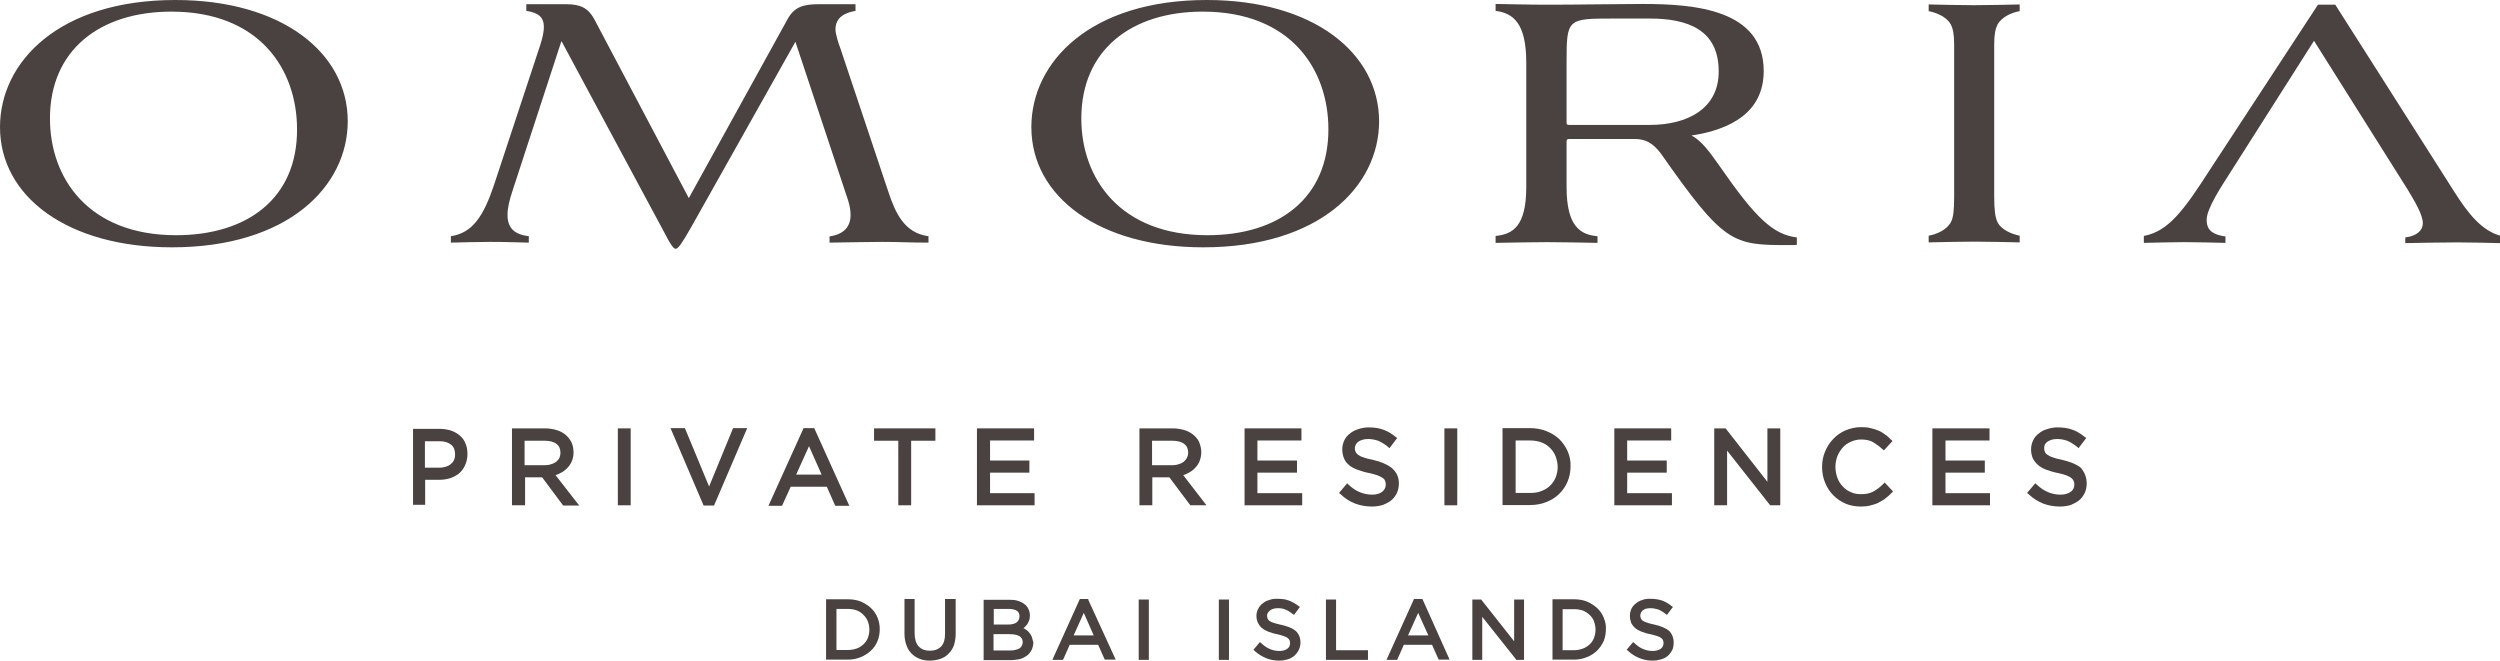
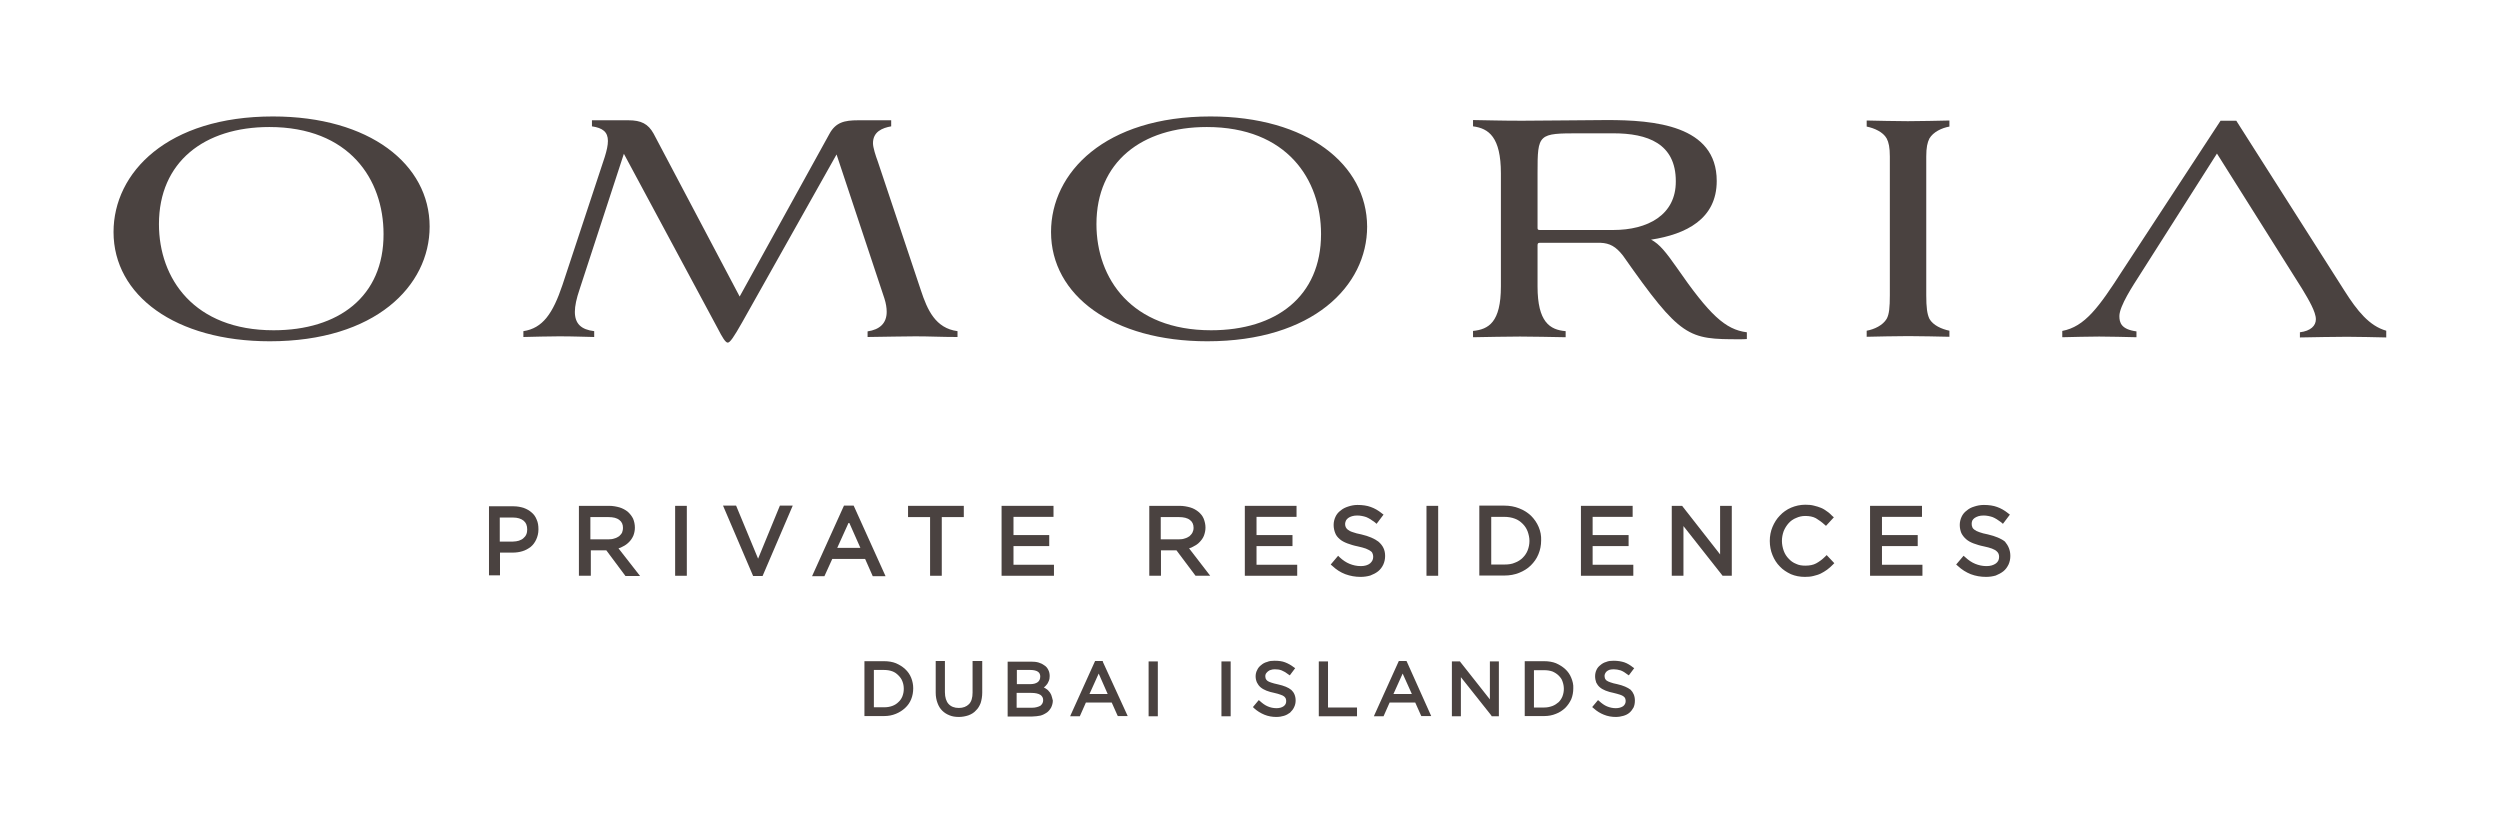
- <svg xmlns="http://www.w3.org/2000/svg" version="1.1" id="Livello_1" x="0px" y="0px" viewBox="0 0 1010.8 267.1" style="enable-background:new 0 0 1010.8 267.1;" xml:space="preserve">
+ <svg xmlns="http://www.w3.org/2000/svg" version="1.1" id="Livello_1" x="0px" y="0px" viewBox="-50.5 -51.8 1112 370.7" style="enable-background:new 0 0 1010.8 267.1;" xml:space="preserve">
  <style type="text/css">
	.st0{fill:#4A4240;}
</style>
  <g>
    <path class="st0" d="M354.8,249.7c-0.6-1.5-1.5-2.8-2.7-3.9c-1.2-1.1-2.5-1.9-4.1-2.6c-1.5-0.6-3.3-0.9-5.2-0.9H334v24.4h8.8   c1.8,0,3.5-0.3,5.2-1c1.5-0.6,2.9-1.5,4.1-2.6c1.2-1.1,2.1-2.4,2.7-3.9c0.6-1.5,0.9-3.1,0.9-4.9   C355.7,252.8,355.4,251.2,354.8,249.7 M350.9,257.9c-0.4,1-1,1.9-1.8,2.6c-0.7,0.7-1.6,1.3-2.7,1.7c-1.1,0.4-2.3,0.6-3.6,0.6h-4.6   v-16.6h4.6c1.3,0,2.5,0.2,3.6,0.6c1.1,0.4,1.9,1,2.7,1.8c0.8,0.8,1.4,1.6,1.8,2.7c0.4,1,0.6,2.1,0.6,3.3   C351.5,255.8,351.3,256.8,350.9,257.9" />
    <path class="st0" d="M386.4,242.4v13.9c0,1.7-0.3,3.3-0.7,4.6c-0.5,1.3-1.2,2.5-2.2,3.4c-0.8,0.9-1.9,1.6-3.3,2.1   c-1.2,0.4-2.7,0.7-4.2,0.7c-1.5,0-2.9-0.2-4.1-0.7c-1.3-0.5-2.4-1.2-3.3-2.1c-0.9-0.9-1.6-2-2.1-3.4c-0.5-1.3-0.8-2.9-0.8-4.6   v-14.1h4.1v13.9c0,2.3,0.6,4.1,1.6,5.2c1.1,1.2,2.6,1.8,4.6,1.8c1.9,0,3.4-0.6,4.5-1.7c1.1-1.1,1.6-2.9,1.6-5.1v-14.1H386.4z" />
    <path class="st0" d="M417.1,257.3c-0.3-0.7-0.7-1.3-1.2-1.8c-0.4-0.5-1-0.9-1.7-1.3l-0.2-0.1c-0.1,0-0.1-0.1-0.2-0.1   c0.5-0.4,0.9-0.8,1.2-1.2c0.4-0.4,0.7-1,1-1.7c0.3-0.7,0.4-1.4,0.4-2.2c0-1-0.2-1.9-0.6-2.7c-0.4-0.8-0.9-1.5-1.7-2   c-0.8-0.6-1.6-1-2.6-1.3c-1-0.3-2.1-0.4-3.3-0.4h-10.5v24.4h11c1.2,0,2.5-0.2,3.6-0.4c1.1-0.3,2-0.8,2.9-1.4   c0.8-0.6,1.4-1.4,1.9-2.3c0.4-0.9,0.7-1.9,0.7-3C417.5,258.8,417.4,258,417.1,257.3 M408.6,263h-6.9v-6.6h6.5   c1.8,0,3.2,0.3,4.1,0.9c0.8,0.6,1.2,1.3,1.2,2.3c0,1.1-0.4,1.8-1.2,2.5C411.4,262.6,410.1,263,408.6,263 M401.7,246.2h6.2   c1.4,0,2.6,0.3,3.3,0.8c0.7,0.5,1,1.2,1,2.1c0,1.2-0.4,1.9-1.1,2.5c-0.8,0.6-1.9,0.9-3.3,0.9h-6V246.2z" />
    <path class="st0" d="M440.1,242.7l-0.1-0.5h-3.4l-10.8,23.9l-0.3,0.7h4.3l2.7-6.1h11.5l2.5,5.6l0.2,0.4h4.4L440.1,242.7z    M442.2,256.9h-8.1l4.1-9.1L442.2,256.9z" />
    <rect x="460.4" y="242.4" class="st0" width="4.1" height="24.4" />
    <rect x="492.8" y="242.4" class="st0" width="4.1" height="24.4" />
    <path class="st0" d="M525.8,259.8c0,1-0.2,2-0.7,3c-0.4,0.9-1.1,1.7-1.8,2.4c-0.8,0.6-1.7,1.1-2.7,1.4c-1,0.3-2.1,0.5-3.4,0.5   c-1.8,0-3.6-0.3-5.3-1c-1.7-0.7-3.3-1.7-4.6-2.9l-0.5-0.5l2.6-3.1l0.6,0.5c1.1,1,2.2,1.8,3.4,2.3c1.1,0.5,2.5,0.8,3.9,0.8   c1.3,0,2.4-0.3,3.2-0.9c0.8-0.6,1.1-1.3,1.1-2.3c0-0.4-0.1-0.8-0.2-1.1c-0.1-0.3-0.4-0.6-0.7-0.9c-0.4-0.3-0.9-0.6-1.6-0.8   c-0.7-0.3-1.6-0.5-2.8-0.8c-1.2-0.2-2.4-0.6-3.5-1c-1-0.4-1.9-0.9-2.6-1.5c-0.7-0.6-1.2-1.3-1.6-2.1c-0.4-0.9-0.6-1.8-0.6-2.8   c0-0.9,0.2-1.9,0.7-2.8c0.4-0.9,1-1.6,1.8-2.2c0.7-0.6,1.5-1.1,2.7-1.4c0.9-0.4,2-0.5,3.2-0.5c1.9,0,3.4,0.2,4.7,0.7   c1.3,0.5,2.6,1.2,3.9,2.2l0.6,0.4l-2.4,3.2l-0.6-0.4c-1-0.8-2-1.4-3-1.8c-1-0.4-2-0.5-3.1-0.5c-0.7,0-1.3,0.1-1.8,0.3   c-0.5,0.1-0.9,0.4-1.3,0.7c-0.3,0.3-0.6,0.6-0.8,0.9c-0.2,0.4-0.3,0.7-0.3,1.1s0.1,0.8,0.2,1.2c0.1,0.3,0.4,0.6,0.7,0.9   c0.4,0.3,1,0.6,1.7,0.8c0.8,0.3,1.7,0.5,3,0.8c2.7,0.6,4.7,1.4,6,2.5C525.1,256.2,525.8,257.8,525.8,259.8" />
    <polygon class="st0" points="553.1,262.9 553.1,266.8 536.1,266.8 536.1,242.4 540.2,242.4 540.2,262.9  " />
    <path class="st0" d="M575.3,242.6l-0.2-0.4h-3.4l-10.8,23.9l-0.3,0.7h4.3l2.7-6.1H579l2.5,5.6l0.2,0.4h4.4L575.3,242.6z    M569.3,256.9l4.1-9.1l4.1,9.1H569.3z" />
    <polygon class="st0" points="616.2,242.4 616.2,266.8 613,266.8 612.8,266.4 599.3,249.4 599.3,266.8 595.3,266.8 595.3,242.4    598.9,242.4 599.1,242.7 612.2,259.3 612.2,242.4  " />
    <path class="st0" d="M648.4,249.7c-0.6-1.5-1.5-2.8-2.7-3.9c-1.1-1-2.5-1.9-4.1-2.6c-1.5-0.6-3.3-0.9-5.2-0.9h-8.7v24.4h8.7   c1.8,0,3.5-0.3,5.2-1c1.6-0.6,2.9-1.5,4.1-2.6c1.1-1.1,2-2.4,2.7-3.9c0.6-1.5,0.9-3.1,0.9-4.9C649.4,252.7,649,251.2,648.4,249.7    M636.4,262.9h-4.6v-16.6h4.6c1.3,0,2.6,0.2,3.7,0.6c1.1,0.5,2,1.1,2.7,1.8c0.8,0.8,1.4,1.6,1.7,2.6c0.4,1.1,0.6,2.2,0.6,3.3   c0,1.1-0.2,2.2-0.6,3.3c-0.4,1-1,1.9-1.7,2.6c-0.8,0.7-1.7,1.3-2.7,1.7C639,262.6,637.8,262.9,636.4,262.9" />
    <path class="st0" d="M676.7,259.8c0,1.2-0.2,2.2-0.6,3.1c-0.5,0.9-1.1,1.7-1.8,2.3c-0.8,0.7-1.7,1.1-2.7,1.4   c-1,0.3-2.2,0.5-3.4,0.5c-1.8,0-3.6-0.3-5.3-1c-1.5-0.6-3.1-1.5-4.6-2.9l-0.6-0.5l2.6-3.1l0.6,0.5c1.1,1,2.2,1.8,3.4,2.3   c1.2,0.5,2.5,0.8,3.9,0.8c1.3,0,2.4-0.3,3.3-0.9c0.7-0.6,1.1-1.3,1.1-2.3c0-0.4-0.1-0.8-0.2-1.1c-0.1-0.3-0.3-0.6-0.7-0.9   c-0.4-0.3-0.9-0.6-1.6-0.8c-0.8-0.3-1.8-0.5-2.9-0.8c-1.2-0.2-2.4-0.6-3.5-1c-0.9-0.4-1.8-0.8-2.6-1.5c-0.7-0.6-1.2-1.3-1.6-2.1   c-0.3-0.9-0.5-1.8-0.5-2.8s0.2-1.9,0.6-2.8c0.4-0.9,1-1.6,1.8-2.2c0.7-0.6,1.5-1.1,2.6-1.4c0.9-0.4,2-0.5,3.3-0.5   c1.9,0,3.4,0.3,4.7,0.7c1.4,0.5,2.7,1.3,3.8,2.2l0.6,0.4l-2.4,3.2l-0.6-0.4c-1-0.8-2-1.4-3-1.8c-1-0.3-2.1-0.5-3.1-0.5   c-0.7,0-1.3,0.1-1.8,0.2c-0.5,0.2-1,0.4-1.3,0.7c-0.3,0.2-0.5,0.6-0.7,0.9c-0.2,0.4-0.3,0.8-0.3,1.1c0,0.4,0.1,0.8,0.2,1.2   c0.1,0.3,0.4,0.6,0.7,0.9c0.4,0.3,1.1,0.6,1.7,0.8c0.8,0.3,1.9,0.6,3,0.8c2.7,0.6,4.7,1.5,6,2.5C676,256.2,676.7,257.8,676.7,259.8   " />
    <path class="st0" d="M224.6,192.1c0.7-0.2,1.3-0.4,1.9-0.8c1.1-0.5,2-1.2,2.8-2c0.8-0.8,1.4-1.7,1.9-2.8c0.4-1,0.7-2.3,0.7-3.6   c0-1.4-0.3-2.8-0.8-4c-0.6-1.2-1.4-2.2-2.4-3.1c-1-0.8-2.3-1.5-3.6-1.9c-1.4-0.4-3-0.7-4.6-0.7h-13.5v31.1h5.3V193h6.9l8.5,11.4   h6.5L224.6,192.1z M220.1,188.1h-8v-9.9h8c2.2,0,3.8,0.4,4.9,1.3c1.1,0.8,1.6,2,1.6,3.5c0,0.8-0.2,1.5-0.4,2.1   c-0.3,0.6-0.8,1.1-1.3,1.6c-0.6,0.4-1.3,0.8-2.1,1C222,188,221.1,188.1,220.1,188.1" />
    <path class="st0" d="M188.2,179.3c-0.5-1.3-1.3-2.4-2.3-3.2c-0.9-0.8-2.1-1.5-3.5-2c-1.3-0.4-2.8-0.7-4.4-0.7h-11v30.7h4.9V194h5.6   c1.5,0,3-0.2,4.3-0.6c1.4-0.4,2.6-1.1,3.7-1.9c1.1-0.9,1.9-2,2.5-3.3c0.6-1.3,1-2.8,1-4.5C189,182,188.8,180.6,188.2,179.3    M177.6,189.1h-5.8v-10.7h5.9c2,0,3.6,0.5,4.7,1.4c1.1,0.9,1.6,2.2,1.6,3.9c0,0.8-0.1,1.5-0.4,2.2c-0.3,0.7-0.7,1.2-1.3,1.7   c-0.5,0.5-1.2,0.8-2,1.1C179.6,188.9,178.6,189.1,177.6,189.1" />
    <rect x="249.8" y="173.2" class="st0" width="5.2" height="31.1" />
    <polygon class="st0" points="302.1,173.1 301.9,173.6 288.7,204.4 284.5,204.4 284.4,204.2 271.1,173.1 276.9,173.1 277,173.3    286.7,196.7 296.4,173.1  " />
    <path class="st0" d="M329.3,173.3l-0.1-0.2h-4.3l-14.2,31.4h5.5l3.5-7.7h14.6l3.4,7.7h5.7L329.3,173.3z M321.9,191.9l5.2-11.5   l5.1,11.5H321.9z" />
    <polygon class="st0" points="378.2,173.2 378.2,178.2 368.4,178.2 368.4,204.3 363.2,204.3 363.2,178.2 353.4,178.2 353.4,173.2     " />
    <polygon class="st0" points="418.3,199.4 418.3,204.3 395,204.3 395,173.2 418.1,173.2 418.1,178.1 400.3,178.1 400.3,186.2    416.2,186.2 416.2,191.1 400.3,191.1 400.3,199.4  " />
    <path class="st0" d="M478.4,192.1c0.7-0.2,1.3-0.4,1.9-0.8c1-0.5,2-1.1,2.8-2c0.8-0.8,1.5-1.8,1.9-2.8c0.4-1.1,0.7-2.3,0.7-3.6   c0-1.4-0.3-2.7-0.8-4c-0.5-1.2-1.3-2.2-2.4-3.1c-1-0.8-2.2-1.5-3.6-1.9c-1.4-0.4-3-0.7-4.7-0.7h-13.5v31.1h5.2V193h6.9l8.4,11.2   l0.1,0.1h6.5L478.4,192.1z M473.8,188.1h-8v-9.9h8.1c2.1,0,3.8,0.4,4.9,1.3c1.1,0.8,1.6,2,1.6,3.5c0,0.8-0.2,1.5-0.5,2.1   c-0.3,0.6-0.8,1.1-1.3,1.6c-0.6,0.4-1.3,0.8-2.1,1C475.7,188,474.8,188.1,473.8,188.1" />
    <polygon class="st0" points="526.5,199.4 526.5,204.3 503.2,204.3 503.2,173.2 526.2,173.2 526.2,178.1 508.4,178.1 508.4,186.2    524.4,186.2 524.4,191.1 508.4,191.1 508.4,199.4  " />
    <path class="st0" d="M565.6,195.5c0,1.4-0.3,2.7-0.8,3.8c-0.5,1.1-1.3,2.2-2.3,3c-1,0.8-2.2,1.4-3.5,1.9c-1.4,0.4-2.8,0.6-4.3,0.6   c-2.4,0-4.6-0.4-6.8-1.2c-2.1-0.8-4-2-5.8-3.7l-0.7-0.6l3.3-3.9l0.7,0.7c1.4,1.3,2.9,2.3,4.4,2.9c1.5,0.6,3.1,1,5,1   c1.7,0,3.1-0.4,4.1-1.2c0.9-0.8,1.4-1.7,1.4-2.9c0-0.6-0.1-1.1-0.3-1.5c-0.1-0.4-0.4-0.8-0.9-1.1c-0.5-0.4-1.2-0.7-2.1-1.1   c-0.9-0.3-2.2-0.7-3.7-1c-1.6-0.3-3.1-0.8-4.5-1.3c-1.3-0.5-2.5-1.1-3.4-1.9c-0.9-0.8-1.6-1.6-2-2.7c-0.4-1-0.7-2.2-0.7-3.6   c0-1.3,0.3-2.5,0.8-3.6c0.5-1.1,1.3-2.1,2.3-2.8c0.9-0.8,2.1-1.4,3.4-1.8c1.2-0.4,2.6-0.7,4.1-0.7c2.3,0,4.3,0.3,5.9,0.9   c1.7,0.6,3.3,1.5,4.9,2.8l0.8,0.6l-3.1,4.1l-0.8-0.7c-1.3-1-2.6-1.8-3.8-2.3c-1.2-0.4-2.6-0.7-4-0.7c-0.9,0-1.6,0.1-2.3,0.3   c-0.7,0.2-1.3,0.5-1.7,0.8c-0.4,0.3-0.8,0.7-1,1.1c-0.2,0.5-0.4,1-0.4,1.5c0,0.6,0.1,1.1,0.3,1.5c0.2,0.4,0.5,0.8,0.9,1.1   c0.5,0.4,1.2,0.8,2.2,1.1c1,0.4,2.3,0.7,3.8,1c3.4,0.8,5.9,1.9,7.6,3.2C564.7,190.9,565.6,192.9,565.6,195.5" />
    <rect x="584" y="173.2" class="st0" width="5.2" height="31.1" />
    <path class="st0" d="M633.9,182.6c-0.8-1.9-2-3.6-3.4-5c-1.5-1.4-3.2-2.5-5.3-3.3c-2-0.8-4.2-1.2-6.6-1.2h-11.1v31.1h11.1   c2.4,0,4.6-0.4,6.6-1.2c2-0.8,3.8-1.9,5.2-3.3c1.4-1.4,2.6-3,3.4-5c0.8-1.9,1.2-4,1.2-6.1C635.1,186.5,634.7,184.5,633.9,182.6    M618.7,199.3h-5.9v-21.2h5.9c1.7,0,3.3,0.3,4.6,0.8c1.4,0.5,2.5,1.3,3.5,2.3c1,1,1.7,2.1,2.2,3.4c0.5,1.4,0.8,2.8,0.8,4.2   c0,1.5-0.3,2.9-0.8,4.2c-0.5,1.3-1.3,2.4-2.2,3.3c-0.9,0.9-2.1,1.7-3.5,2.2C622,199.1,620.4,199.3,618.7,199.3" />
    <polygon class="st0" points="676,199.4 676,204.3 652.7,204.3 652.7,173.2 675.7,173.2 675.7,178.1 657.9,178.1 657.9,186.2    673.9,186.2 673.9,191.1 657.9,191.1 657.9,199.4  " />
    <polygon class="st0" points="719.8,173.2 719.8,204.3 715.7,204.3 715.4,203.9 698.3,182.2 698.3,204.3 693.1,204.3 693.1,173.2    697.7,173.2 714.6,194.8 714.6,173.2  " />
    <path class="st0" d="M765.4,198.7l-0.7,0.7c-0.7,0.7-1.4,1.4-2.5,2.2c-0.9,0.7-1.9,1.2-2.8,1.7c-1,0.5-2.1,0.8-3.3,1.1   c-1.1,0.3-2.4,0.4-3.8,0.4c-2.2,0-4.3-0.4-6.2-1.2c-1.9-0.9-3.6-2-4.9-3.4c-1.4-1.4-2.5-3.1-3.3-5.1c-0.8-1.9-1.2-4.1-1.2-6.3   c0-2.2,0.4-4.3,1.2-6.2c0.8-1.9,1.9-3.7,3.3-5.1c1.4-1.5,3.1-2.7,5-3.5c1.9-0.8,4-1.3,6.3-1.3c1.4,0,2.7,0.1,3.8,0.4   c1.2,0.3,2.3,0.6,3.2,1c1,0.4,1.9,1,2.7,1.6c0.8,0.5,1.5,1.2,2.3,2l0.7,0.6l-3.5,3.8l-0.7-0.6c-1.2-1.1-2.5-2-3.8-2.8   c-1.3-0.7-2.9-1-4.7-1c-1.5,0-2.8,0.3-4.1,0.9c-1.3,0.5-2.4,1.3-3.3,2.3c-0.9,1-1.6,2.1-2.2,3.5c-0.5,1.4-0.8,2.8-0.8,4.4   c0,1.5,0.3,3,0.8,4.4c0.5,1.4,1.3,2.6,2.2,3.5c0.9,1,2,1.8,3.3,2.3c1.2,0.6,2.6,0.8,4.1,0.8c1.9,0,3.5-0.3,4.8-1   c1.3-0.7,2.7-1.7,4-3l0.7-0.7L765.4,198.7z" />
    <polygon class="st0" points="804.6,199.4 804.6,204.3 781.3,204.3 781.3,173.2 804.4,173.2 804.4,178.1 786.6,178.1 786.6,186.2    802.5,186.2 802.5,191.1 786.6,191.1 786.6,199.4  " />
    <path class="st0" d="M843.7,195.5c0,1.4-0.3,2.7-0.8,3.8c-0.6,1.2-1.3,2.2-2.3,3c-1,0.8-2.2,1.4-3.4,1.9c-1.4,0.4-2.8,0.6-4.3,0.6   c-2.4,0-4.7-0.4-6.8-1.2c-2-0.8-4-2-5.8-3.7l-0.7-0.6l3.3-3.9l0.8,0.7c1.4,1.3,2.9,2.3,4.4,2.9c1.5,0.6,3.1,1,5,1   c1.7,0,3.1-0.4,4.2-1.2c0.9-0.7,1.4-1.6,1.4-2.9c0-0.6-0.1-1.1-0.3-1.5c-0.2-0.4-0.5-0.8-0.9-1.1c-0.4-0.4-1.1-0.7-2-1.1   c-0.9-0.3-2.1-0.7-3.7-1c-1.6-0.3-3.1-0.8-4.5-1.3c-1.3-0.5-2.4-1.1-3.3-1.9c-0.9-0.8-1.6-1.7-2.1-2.7c-0.4-1-0.7-2.2-0.7-3.6   c0-1.3,0.3-2.5,0.8-3.6c0.5-1.1,1.3-2.1,2.3-2.8c0.9-0.8,2-1.4,3.4-1.8c1.2-0.4,2.6-0.7,4.2-0.7c2.3,0,4.3,0.3,5.9,0.9   c1.7,0.6,3.3,1.5,4.9,2.8l0.8,0.6l-3.1,4.1l-0.8-0.7c-1.3-1-2.6-1.8-3.8-2.3c-1.2-0.4-2.6-0.7-4-0.7c-0.9,0-1.6,0.1-2.3,0.3   c-0.7,0.2-1.2,0.5-1.7,0.8c-0.4,0.3-0.8,0.7-1,1.1c-0.2,0.4-0.3,0.9-0.3,1.5c0,0.6,0.1,1.1,0.3,1.5c0.1,0.4,0.5,0.8,0.9,1.1   c0.5,0.4,1.3,0.8,2.2,1.1c1,0.4,2.3,0.7,3.8,1c3.4,0.8,6,1.9,7.6,3.2C842.8,190.9,843.7,192.9,843.7,195.5" />
    <path class="st0" d="M992.3,77.5L944.2,1.9h-7l-43.6,66.6c-10.6,16.5-16.8,25-26.8,26.9v2.8c5.5-0.1,11-0.3,16.4-0.3   c5.5,0,11,0.2,16.6,0.3v-2.6c-6.8-0.9-7.6-3.9-7.6-6.8c0-4.5,6.2-13.8,9-18.2l34.4-54.1l37.9,60.2c2.9,4.8,6.1,10.2,6.1,13.5   c0,2.9-2.3,5.2-7.1,5.8v2.3c7-0.1,13.9-0.3,21-0.3c6.1,0,11.6,0.2,17.4,0.3v-3C1003.4,93.2,998,86.5,992.3,77.5" />
    <path class="st0" d="M70.9,0C24,0,0,24.9,0,51.4c0,28.2,27.5,48.6,69.5,48.6c46.9,0,71.1-24.6,71.1-51C140.6,21.3,113.9,0,70.9,0    M71.2,95.1c-35.4,0-51-23-51-47.2c0-27.7,20.2-43.2,49.1-43.2c35.6,0,50.8,23.3,50.8,47.6C120.2,80.1,100.1,95.1,71.2,95.1" />
    <path class="st0" d="M359.1,77.3l-19.2-57.4c-0.9-2.4-2.1-6.1-2.1-8c0-5.1,4.1-6.8,8.1-7.5V1.7h-14.7c-6.1,0-10,0.9-12.8,6.1   l-39.9,72.3L240.2,7.6c-2.4-4.3-5.5-5.9-11.2-5.9h-16.2v2.7c4.8,0.7,7.1,2.5,7.1,6.5c0,1.9-0.5,4.2-1.4,7.1l-18.8,56.9   c-4.3,12.8-8.8,19.3-17.4,20.6v2.6c5.2-0.1,10.4-0.3,15.8-0.3c6.9,0,10,0.2,15.7,0.3v-2.6c-5.8-0.7-8.6-3.3-8.6-8.6   c0-2.6,0.7-5.9,2.1-10L227,16.6l41.7,77.6c2.1,4.1,3.5,6.4,4.5,6.4c1,0,2.6-2.3,6.4-9l42-74.7l21.3,64.1c0.7,2.2,1,4.2,1,5.9   c0,5.1-3.1,7.9-8.5,8.7v2.5c9.5-0.1,15.2-0.3,21.3-0.3c6.5,0,11.3,0.3,18.7,0.3v-2.6C365.6,94.2,362,86.1,359.1,77.3" />
    <path class="st0" d="M779.8,1.8v2.7c3.4,0.7,7.3,2.4,8.9,5.3c0.9,1.7,1.4,4,1.4,8v61.7c0,5.5-0.3,8.5-1.4,10.5   c-1.7,2.9-5.5,4.7-8.9,5.3v2.7c6-0.1,11.9-0.3,18.5-0.3c6.4,0,12.4,0.2,18.3,0.3v-2.7c-3.4-0.7-7.3-2.4-8.9-5.3   c-1-2.1-1.4-5-1.4-10.5V17.8c0-4,0.5-6.2,1.4-8c1.7-2.9,5.5-4.7,8.9-5.3V1.8c-6,0.1-11.9,0.3-18.5,0.3   C791.8,2.1,785.7,1.9,779.8,1.8" />
    <path class="st0" d="M695.1,66.9c-4.3-6.1-7.4-10.2-11.2-12.1c15.6-2.4,29.2-9.2,29.2-26.1c0-24.9-28-27.1-48.8-27.1   c-9.3,0-26.6,0.3-37.7,0.3c-9.7,0-14.5-0.2-21.9-0.3v2.8c7,0.9,12.4,4.8,12.4,20.9v50.3c0,16-5.5,19.1-12.4,19.8v2.8   c7.5-0.1,14-0.3,20.9-0.3c6.8,0,12.9,0.2,20.3,0.3v-2.7c-7-0.6-12.5-4-12.5-19.9V57.4c0-0.9,0.2-1.2,1-1.2h27.1   c4,0.2,6.7,1.6,9.9,5.7c25.8,36.8,29,37.2,51.9,37.2c1.2,0,2.2,0,3.2-0.1v-3C716.9,94.8,709.9,88.3,695.1,66.9 M667.1,50.5h-32.7   c-0.9,0-1-0.3-1-1V25.1c0-17.5,0.3-17.6,18.8-17.6h14.9c15.2,0,27.8,4.5,27.8,21.3C695,43.9,682.3,50.5,667.1,50.5" />
    <path class="st0" d="M487.9,0C441,0,417,24.9,417,51.4c0,28.2,27.5,48.6,69.5,48.6c46.9,0,71.1-24.6,71.1-51   C557.5,21.3,530.9,0,487.9,0 M488.2,95.1c-35.4,0-51-23-51-47.2c0-27.7,20.2-43.2,49.1-43.2c35.6,0,50.8,23.3,50.8,47.6   C537.1,80.1,517.1,95.1,488.2,95.1" />
  </g>
</svg>
